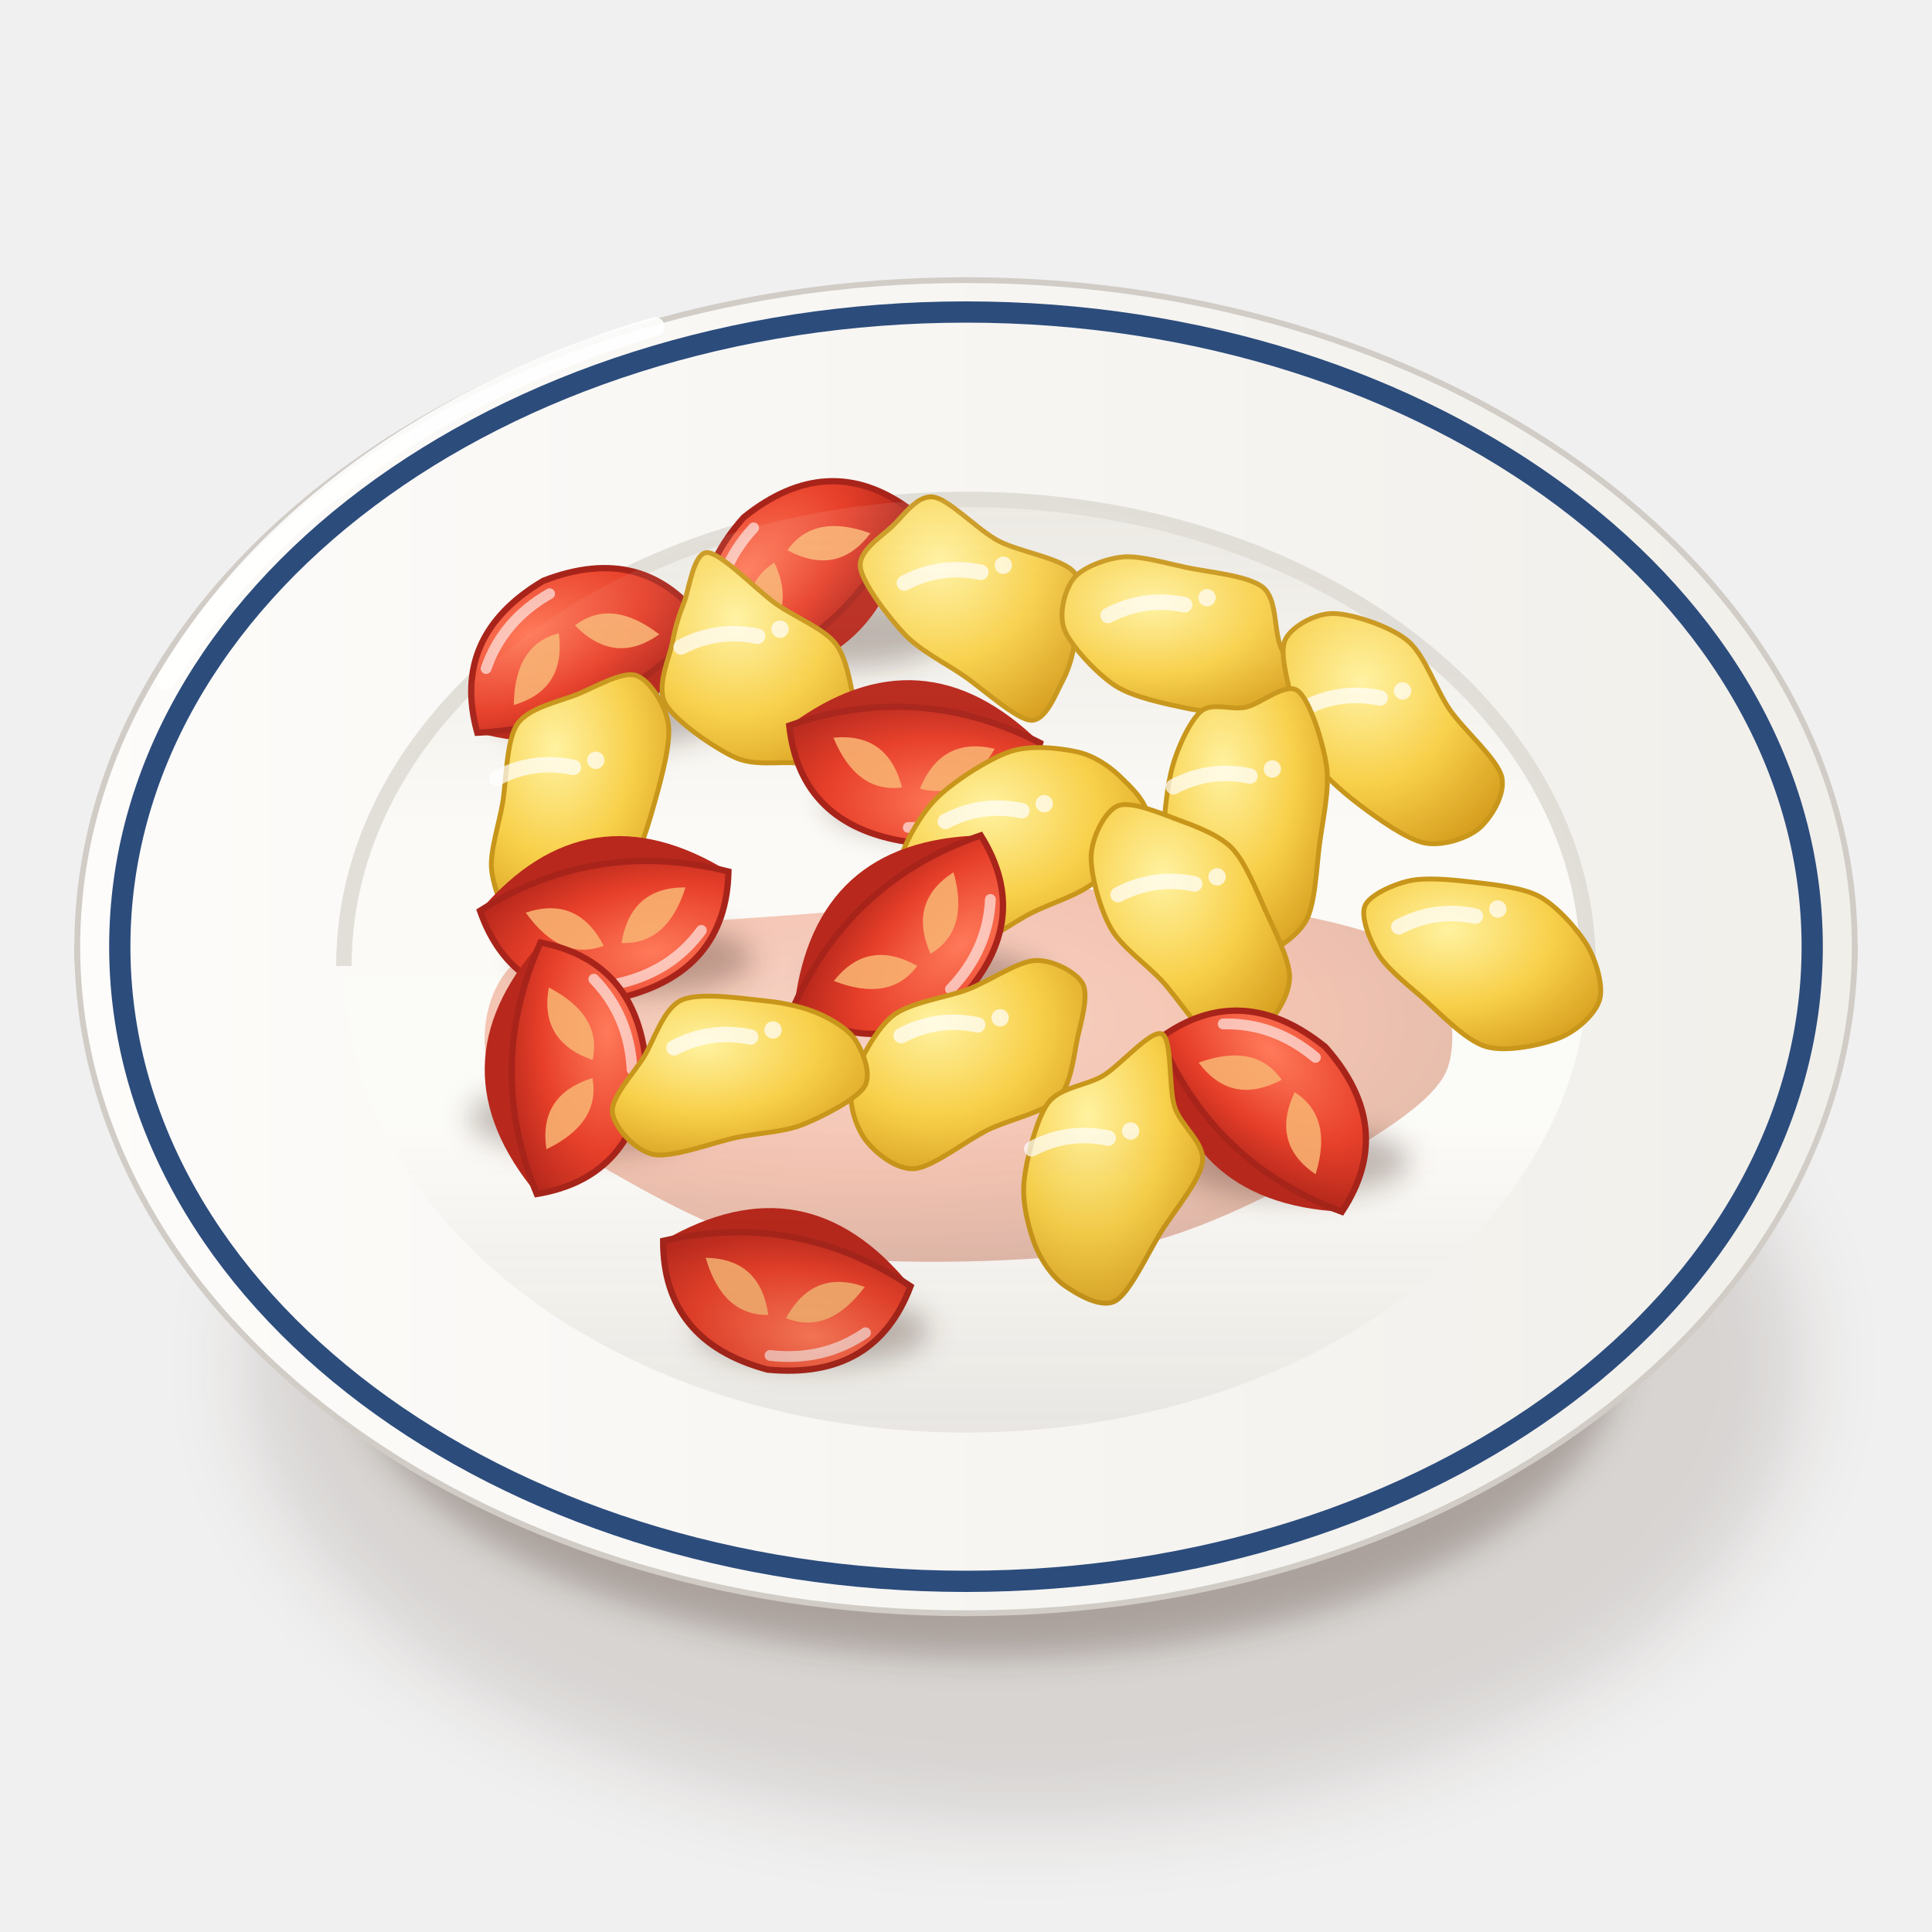
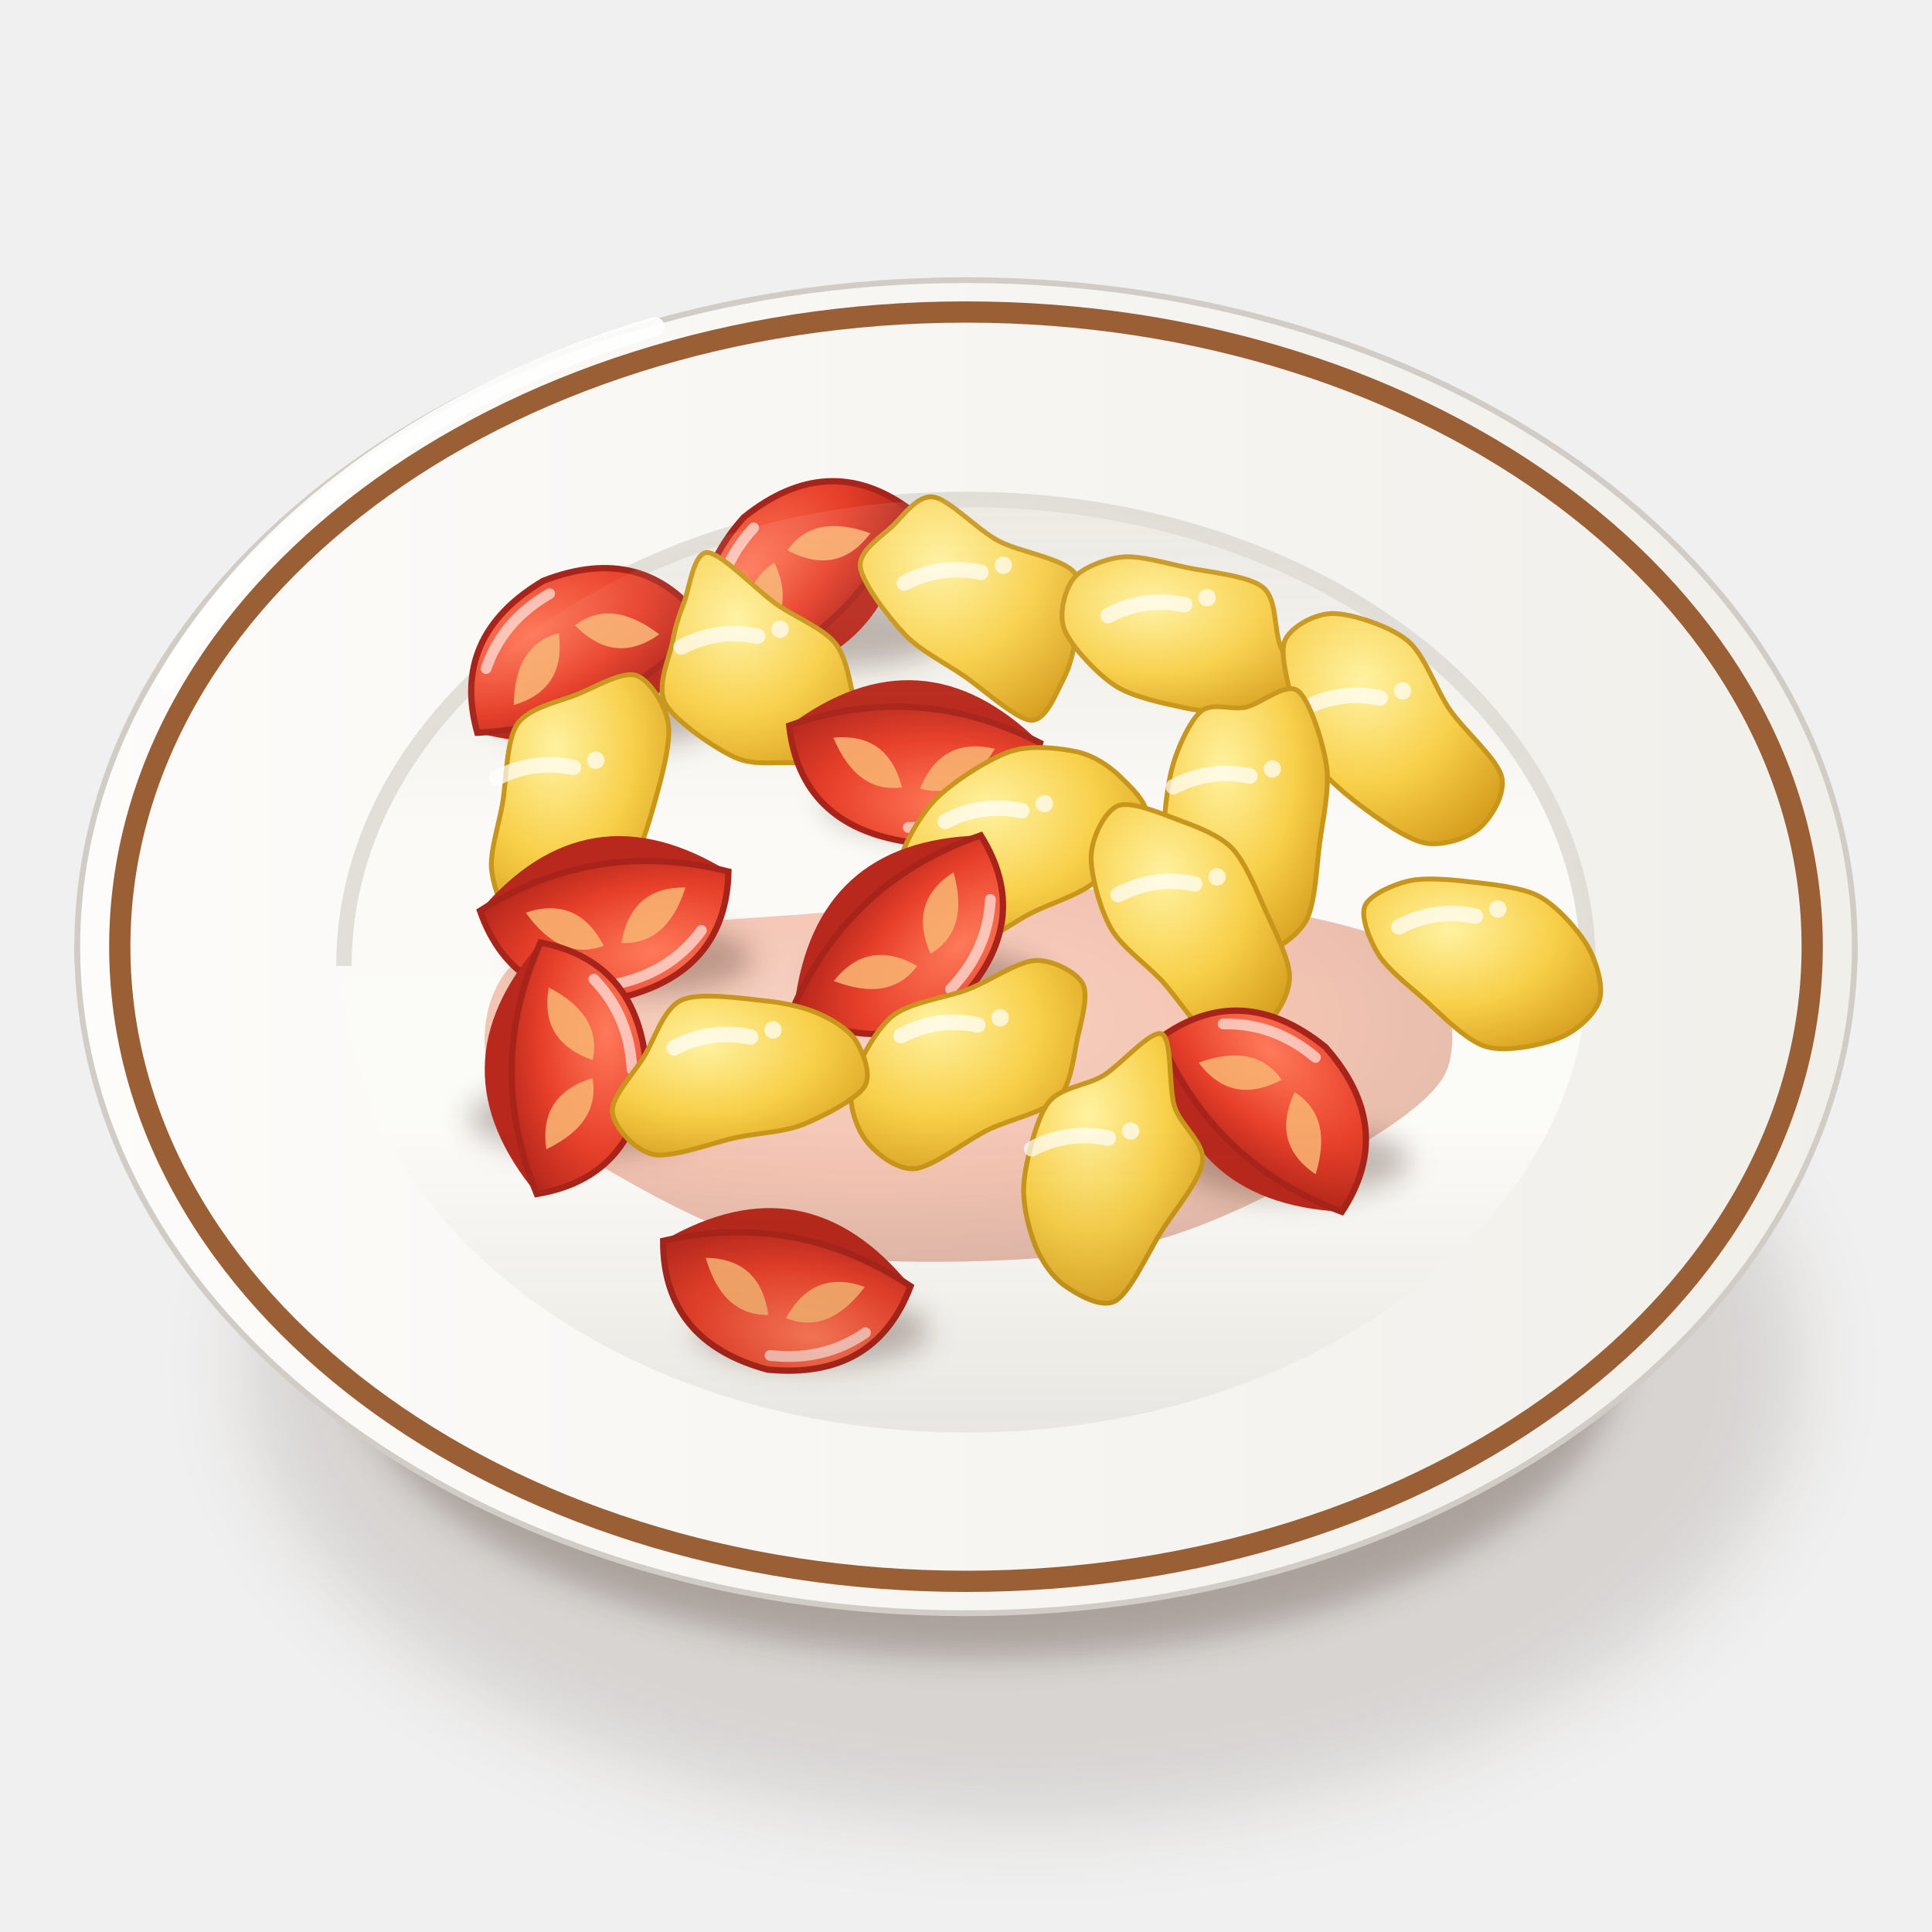
<svg xmlns="http://www.w3.org/2000/svg" viewBox="0 0 200 200" width="400" height="400">
  <defs>
    <filter id="tomatotamago-1" x="-50%" y="-50%" width="200%" height="200%">
      <feGaussianBlur stdDeviation="4" />
    </filter>
    <filter id="tomatotamago-2" x="-50%" y="-50%" width="200%" height="200%">
      <feGaussianBlur stdDeviation="1.6" />
    </filter>
    <linearGradient id="tomatotamago-3" x1="0" y1="0" x2="1" y2="0">
      <stop offset="0" stop-color="#fbfbf7" />
      <stop offset="0.6" stop-color="#eae8e3" />
      <stop offset="1" stop-color="#cdc7c1" />
    </linearGradient>
    <linearGradient id="tomatotamago-4" x1="0" y1="0" x2="1" y2="0">
      <stop offset="0" stop-color="#fdfcfa" />
      <stop offset="1" stop-color="#f1efea" />
    </linearGradient>
    <linearGradient id="tomatotamago-5" x1="0" y1="0" x2="0" y2="1">
      <stop offset="0" stop-color="#eae8e3" />
      <stop offset="0.35" stop-color="#fbfaf6" />
      <stop offset="1" stop-color="#fcfcf9" />
    </linearGradient>
    <radialGradient id="tomatotamago-6" cx="0.4" cy="0.35" r="0.7">
      <stop offset="0" stop-color="#ee9477" />
      <stop offset="0.6" stop-color="#e8704a" />
      <stop offset="1" stop-color="#b95939" />
    </radialGradient>
    <filter id="tomatotamago-7" x="-50%" y="-50%" width="200%" height="200%">
      <feGaussianBlur stdDeviation="1.4" />
    </filter>
    <radialGradient id="tomatotamago-8" cx="0.35" cy="0.3" r="0.8">
      <stop offset="0" stop-color="#ff7a5a" />
      <stop offset="0.6" stop-color="#e8402a" />
      <stop offset="1" stop-color="#b8281c" />
    </radialGradient>
    <radialGradient id="tomatotamago-9" cx="0.36" cy="0.3" r="0.8">
      <stop offset="0" stop-color="#fff2a0" />
      <stop offset="0.55" stop-color="#f8d04a" />
      <stop offset="1" stop-color="#d8a020" />
    </radialGradient>
    <clipPath id="tomatotamago-10">
      <path d="M35.6,100A64.4,48.3 0 1 0 164.4,100A64.4,48.3 0 1 0 35.6,100Z" />
    </clipPath>
    <linearGradient id="tomatotamago-11" x1="0" y1="0" x2="0" y2="1">
      <stop offset="0" stop-color="#fff8ec" stop-opacity="0.2" />
      <stop offset="0.45" stop-color="#fff8ec" stop-opacity="0" />
      <stop offset="0.75" stop-color="#3a2212" stop-opacity="0" />
      <stop offset="1" stop-color="#3a2212" stop-opacity="0.1" />
    </linearGradient>
  </defs>
  <ellipse cx="106" cy="141.25" rx="80.37" ry="47.36" fill="#3a2212" opacity="0.14" filter="url(#tomatotamago-1)" />
  <ellipse cx="102" cy="139.25" rx="66.02" ry="32.29" fill="#3a2212" opacity="0.28" filter="url(#tomatotamago-2)" />
  <path d="M8,98 C8,120 30.96,141.39 42.96,143.53 L157.04,143.53 C169.04,141.39 192,120 192,98Z" fill="url(#tomatotamago-3)" stroke="#c0bab3" stroke-width=".6" />
  <path d="M8,98A92,69 0 1 0 192,98A92,69 0 1 0 8,98Z" fill="url(#tomatotamago-4)" stroke="#d1ccc6" stroke-width=".6" />
-   <path d="M12.4,98A87.6,65.7 0 1 0 187.6,98A87.6,65.7 0 1 0 12.4,98Z" fill="none" stroke="#2c4c7c" stroke-width="2.2" />
+   <path d="M12.4,98A87.6,65.7 0 1 0 187.6,98A87.6,65.7 0 1 0 12.4,98Z" fill="none" stroke="#9a5f34" stroke-width="2.2" />
  <path d="M35.6,100A64.4,48.3 0 1 0 164.4,100A64.4,48.3 0 1 0 35.6,100Z" fill="url(#tomatotamago-5)" />
  <path d="M35.6,100 A64.4,48.3 0 0 1 164.4,100" stroke="#dcd8d2" stroke-width="1.6" fill="none" opacity=".8" />
  <path d="M17.2,70.4 A92,69 0 0 1 67.8,33.83" stroke="#fff" stroke-width="2" fill="none" stroke-linecap="round" opacity=".9" />
  <path d="M149.8,110.71C148.49,114.19 141.5,118.26 136.35,121.06C131.2,123.86 123.31,128.04 115.47,129.37C107.63,130.7 91.95,131.12 84.1,129.9C76.24,128.68 68.13,124.1 63.11,121.22C58.09,118.34 51.75,114.18 50.62,110.71C49.5,107.24 50.23,100.52 55.6,98.07C60.98,95.62 77.47,95.24 86.44,94.36C95.4,93.47 106.57,91.64 115.37,92.16C124.16,92.69 139.9,95.09 145.07,97.87C150.23,100.65 151.11,107.23 149.8,110.71Z" fill="url(#tomatotamago-6)" opacity="0.4" />
  <ellipse cx="86.4" cy="65.41" rx="12.07" ry="3.71" fill="#3a2212" opacity="0.3" filter="url(#tomatotamago-7)" />
  <g transform="translate(83.4 60.3) rotate(316.42) scale(0.93)">
    <path d="M-14,2 Q0,14 14,2 Q0,8 -14,2Z" fill="#b8281c" />
    <path d="M-14,2 Q-12,-9 0,-10 Q12,-9 14,2 Q0,8 -14,2Z" fill="url(#tomatotamago-8)" stroke="#a8241a" stroke-width=".7" />
    <path d="M-9,1 Q-6,-5 -1,-4 Q-3,2 -9,1Z M9,1 Q6,-5 1,-4 Q3,2 9,1Z" fill="#f8b070" opacity=".9" />
    <path d="M-10,-4 Q-6,-8 0,-8.4" stroke="#fff" stroke-width="1.2" fill="none" opacity=".6" stroke-linecap="round" />
  </g>
  <path d="M92.4,54.45C93.53,53.37 94.97,51.22 96.61,51.45C98.25,51.68 101.14,54.8 103.33,55.98C105.53,57.15 110.05,57.79 111.24,59.3C112.44,60.8 111.49,64.31 111.3,65.99C111.12,67.66 110.69,69.17 110.01,70.46C109.32,71.74 108.27,74.64 106.73,74.56C105.19,74.48 101.7,71.27 99.74,69.94C97.78,68.6 95.25,67.35 93.65,65.67C92.05,63.98 89.25,60.37 89.06,58.69C88.87,57.01 91.26,55.54 92.4,54.45Z" fill="url(#tomatotamago-9)" stroke="#c8961a" stroke-width=".5" />
  <g transform="translate(97.58 59.8) rotate(-8)">
    <path d="M-4,0 Q0,-1.44 4,0" stroke="#fff" stroke-width="1.6" fill="none" stroke-linecap="round" opacity="0.7" />
    <circle cx="6.4" cy="-.4" r=".9" fill="#fff" opacity="0.7" />
  </g>
  <path d="M135.72,73.31C135.1,74.34 130.44,73.81 128.46,73.8C126.49,73.8 124.52,73.69 122.56,73.26C120.6,72.83 117.26,72.18 115.41,70.96C113.55,69.75 110.82,66.82 110.18,65.15C109.55,63.49 110.26,60.99 111.16,59.86C112.07,58.74 114.47,57.83 116.21,57.66C117.95,57.49 120.6,58.27 122.78,58.74C124.96,59.21 129.29,59.58 130.76,60.82C132.23,62.05 131.84,65.09 132.58,66.97C133.33,68.84 136.34,72.29 135.72,73.31Z" fill="url(#tomatotamago-9)" stroke="#c8961a" stroke-width=".5" />
  <g transform="translate(118.67 63.16) rotate(-8)">
    <path d="M-4,0 Q0,-1.44 4,0" stroke="#fff" stroke-width="1.6" fill="none" stroke-linecap="round" opacity="0.7" />
    <circle cx="6.4" cy="-.4" r=".9" fill="#fff" opacity="0.7" />
  </g>
  <ellipse cx="63.31" cy="73.61" rx="12.07" ry="3.71" fill="#3a2212" opacity="0.3" filter="url(#tomatotamago-7)" />
  <g transform="translate(60.31 68.49) rotate(334.09) scale(0.93)">
    <path d="M-14,2 Q0,14 14,2 Q0,8 -14,2Z" fill="#b8281c" />
    <path d="M-14,2 Q-12,-9 0,-10 Q12,-9 14,2 Q0,8 -14,2Z" fill="url(#tomatotamago-8)" stroke="#a8241a" stroke-width=".7" />
    <path d="M-9,1 Q-6,-5 -1,-4 Q-3,2 -9,1Z M9,1 Q6,-5 1,-4 Q3,2 9,1Z" fill="#f8b070" opacity=".9" />
    <path d="M-10,-4 Q-6,-8 0,-8.4" stroke="#fff" stroke-width="1.2" fill="none" opacity=".6" stroke-linecap="round" />
  </g>
  <path d="M70.81,62.37C71.35,60.98 71.79,57.18 73.22,57.2C74.64,57.22 78.32,61.08 80.3,62.49C82.29,63.89 85.23,65.04 86.46,66.59C87.68,68.13 87.99,70.8 88.47,72.77C88.95,74.75 90.55,78.79 89.66,79.73C88.78,80.66 84.63,79.2 82.59,79C80.55,78.8 78.15,79.34 76.09,78.41C74.04,77.49 69.84,74.62 68.87,72.83C67.9,71.03 69.33,68.02 69.62,66.45C69.91,64.88 70.27,63.75 70.81,62.37Z" fill="url(#tomatotamago-9)" stroke="#c8961a" stroke-width=".5" />
  <g transform="translate(74.47 66.42) rotate(-8)">
    <path d="M-4,0 Q0,-1.44 4,0" stroke="#fff" stroke-width="1.6" fill="none" stroke-linecap="round" opacity="0.7" />
    <circle cx="6.4" cy="-.4" r=".9" fill="#fff" opacity="0.7" />
  </g>
  <path d="M133.05,66.22C133.69,64.88 136.11,63.49 138.01,63.51C139.91,63.52 143.89,64.81 145.7,66.31C147.51,67.8 148.62,71.36 150.09,73.48C151.55,75.59 154.99,78.56 155.45,80.4C155.9,82.24 154.32,84.71 153.13,85.74C151.93,86.77 149.33,87.63 147.47,87.26C145.6,86.89 142.5,84.65 140.71,83.3C138.91,81.94 136.55,79.84 135.5,78.21C134.45,76.58 134.09,74.24 133.72,72.44C133.35,70.64 132.41,67.56 133.05,66.22Z" fill="url(#tomatotamago-9)" stroke="#c8961a" stroke-width=".5" />
  <g transform="translate(138.91 72.81) rotate(-8)">
    <path d="M-4,0 Q0,-1.44 4,0" stroke="#fff" stroke-width="1.6" fill="none" stroke-linecap="round" opacity="0.7" />
    <circle cx="6.4" cy="-.4" r=".9" fill="#fff" opacity="0.7" />
  </g>
  <ellipse cx="97.56" cy="82.98" rx="12.07" ry="3.71" fill="#3a2212" opacity="0.3" filter="url(#tomatotamago-7)" />
  <g transform="translate(94.56 77.87) rotate(183.95) scale(0.93)">
    <path d="M-14,2 Q0,14 14,2 Q0,8 -14,2Z" fill="#b8281c" />
    <path d="M-14,2 Q-12,-9 0,-10 Q12,-9 14,2 Q0,8 -14,2Z" fill="url(#tomatotamago-8)" stroke="#a8241a" stroke-width=".7" />
    <path d="M-9,1 Q-6,-5 -1,-4 Q-3,2 -9,1Z M9,1 Q6,-5 1,-4 Q3,2 9,1Z" fill="#f8b070" opacity=".9" />
    <path d="M-10,-4 Q-6,-8 0,-8.4" stroke="#fff" stroke-width="1.2" fill="none" opacity=".6" stroke-linecap="round" />
  </g>
  <path d="M53.33,95.27C52.11,94.83 51.09,91.85 50.89,90.04C50.69,88.23 51.62,85.46 52.02,83.2C52.42,80.93 52.39,76.65 53.56,74.95C54.73,73.24 57.97,72.61 59.81,71.86C61.65,71.1 64.43,69.47 65.84,69.92C67.24,70.37 68.87,72.96 69.18,74.88C69.48,76.81 68.51,80.42 67.85,82.76C67.2,85.1 66.12,88.92 64.79,90.45C63.46,91.98 60.73,92.24 59.01,92.97C57.29,93.69 54.55,95.71 53.33,95.27Z" fill="url(#tomatotamago-9)" stroke="#c8961a" stroke-width=".5" />
  <g transform="translate(55.39 79.99) rotate(-8)">
    <path d="M-4,0 Q0,-1.44 4,0" stroke="#fff" stroke-width="1.6" fill="none" stroke-linecap="round" opacity="0.7" />
    <circle cx="6.4" cy="-.4" r=".9" fill="#fff" opacity="0.7" />
  </g>
  <path d="M128.96,73.21C130.47,72.89 133.07,70.6 134.33,71.5C135.58,72.41 136.98,76.9 137.32,79.27C137.67,81.63 136.93,84.87 136.61,87.28C136.29,89.69 136.16,93.65 135.18,95.35C134.2,97.05 131.53,98.88 130.09,98.63C128.64,98.38 126.95,95.16 125.56,93.7C124.17,92.25 121.47,91 120.82,88.94C120.16,86.89 120.68,82.29 121.21,80C121.73,77.71 123.14,74.67 124.3,73.66C125.47,72.64 127.46,73.54 128.96,73.21Z" fill="url(#tomatotamago-9)" stroke="#c8961a" stroke-width=".5" />
  <g transform="translate(125.43 80.89) rotate(-8)">
    <path d="M-4,0 Q0,-1.44 4,0" stroke="#fff" stroke-width="1.6" fill="none" stroke-linecap="round" opacity="0.7" />
    <circle cx="6.4" cy="-.4" r=".9" fill="#fff" opacity="0.7" />
  </g>
  <path d="M115.88,80.32C116.96,81.38 119.09,83.25 118.71,84.89C118.34,86.54 115.16,89.84 113.37,91.28C111.58,92.72 108.84,93.47 106.76,94.52C104.68,95.56 100.92,98.39 99.47,98.26C98.03,98.13 98.09,94.9 97.12,93.67C96.16,92.43 93.11,91.66 93.05,90.04C92.98,88.42 94.98,84.72 96.7,82.89C98.43,81.05 102.31,78.57 104.53,77.81C106.75,77.06 109.79,77.46 111.5,77.83C113.2,78.21 114.79,79.27 115.88,80.32Z" fill="url(#tomatotamago-9)" stroke="#c8961a" stroke-width=".5" />
  <g transform="translate(101.82 84.48) rotate(-8)">
    <path d="M-4,0 Q0,-1.44 4,0" stroke="#fff" stroke-width="1.6" fill="none" stroke-linecap="round" opacity="0.7" />
    <circle cx="6.4" cy="-.4" r=".9" fill="#fff" opacity="0.7" />
  </g>
  <ellipse cx="65.84" cy="99.2" rx="12.07" ry="3.71" fill="#3a2212" opacity="0.3" filter="url(#tomatotamago-7)" />
  <g transform="translate(62.84 94.09) rotate(171.02) scale(0.93)">
    <path d="M-14,2 Q0,14 14,2 Q0,8 -14,2Z" fill="#b8281c" />
    <path d="M-14,2 Q-12,-9 0,-10 Q12,-9 14,2 Q0,8 -14,2Z" fill="url(#tomatotamago-8)" stroke="#a8241a" stroke-width=".7" />
    <path d="M-9,1 Q-6,-5 -1,-4 Q-3,2 -9,1Z M9,1 Q6,-5 1,-4 Q3,2 9,1Z" fill="#f8b070" opacity=".9" />
    <path d="M-10,-4 Q-6,-8 0,-8.4" stroke="#fff" stroke-width="1.2" fill="none" opacity=".6" stroke-linecap="round" />
  </g>
  <path d="M115.71,83.42C117.04,82.87 120.06,84.16 121.83,84.82C123.6,85.47 126.15,86.38 127.52,87.79C128.9,89.2 130.09,92.23 130.98,94.21C131.88,96.2 133.46,99.28 133.5,101.04C133.53,102.8 132.3,104.91 131.19,105.95C130.08,107 127.72,108.67 126.09,108.01C124.45,107.35 121.97,103.35 120.3,101.56C118.64,99.77 116.09,98.04 114.99,96.08C113.88,94.13 112.85,90.4 112.96,88.5C113.07,86.6 114.38,83.98 115.71,83.42Z" fill="url(#tomatotamago-9)" stroke="#c8961a" stroke-width=".5" />
  <g transform="translate(119.71 92.06) rotate(-8)">
    <path d="M-4,0 Q0,-1.44 4,0" stroke="#fff" stroke-width="1.6" fill="none" stroke-linecap="round" opacity="0.7" />
    <circle cx="6.4" cy="-.4" r=".9" fill="#fff" opacity="0.7" />
  </g>
  <ellipse cx="96.14" cy="101.72" rx="12.07" ry="3.71" fill="#3a2212" opacity="0.3" filter="url(#tomatotamago-7)" />
  <g transform="translate(93.14 96.61) rotate(137.75) scale(0.93)">
    <path d="M-14,2 Q0,14 14,2 Q0,8 -14,2Z" fill="#b8281c" />
    <path d="M-14,2 Q-12,-9 0,-10 Q12,-9 14,2 Q0,8 -14,2Z" fill="url(#tomatotamago-8)" stroke="#a8241a" stroke-width=".7" />
    <path d="M-9,1 Q-6,-5 -1,-4 Q-3,2 -9,1Z M9,1 Q6,-5 1,-4 Q3,2 9,1Z" fill="#f8b070" opacity=".9" />
    <path d="M-10,-4 Q-6,-8 0,-8.4" stroke="#fff" stroke-width="1.2" fill="none" opacity=".6" stroke-linecap="round" />
  </g>
  <path d="M141.29,93.79C141.76,92.66 144.19,91.57 145.8,91.2C147.41,90.82 149.99,91.03 152.02,91.27C154.05,91.51 157.51,91.8 159.35,92.8C161.2,93.8 163.4,96.32 164.34,97.93C165.27,99.54 166.01,102.1 165.58,103.52C165.16,104.94 163.28,106.69 161.51,107.41C159.75,108.14 155.98,108.98 153.82,108.34C151.66,107.71 148.8,104.61 147.13,103.18C145.46,101.75 143.56,100.2 142.68,98.79C141.81,97.38 140.83,94.93 141.29,93.79Z" fill="url(#tomatotamago-9)" stroke="#c8961a" stroke-width=".5" />
  <g transform="translate(148.77 95.39) rotate(-8)">
    <path d="M-4,0 Q0,-1.44 4,0" stroke="#fff" stroke-width="1.6" fill="none" stroke-linecap="round" opacity="0.7" />
    <circle cx="6.4" cy="-.4" r=".9" fill="#fff" opacity="0.7" />
  </g>
  <path d="M89.62,118.04C88.65,116.75 87.78,114.28 88.18,112.36C88.59,110.44 90.52,106.72 92.32,105.23C94.13,103.73 98.01,103.28 100.23,102.41C102.46,101.54 105.39,99.51 107.17,99.43C108.95,99.34 111.42,100.62 112.08,101.83C112.73,103.04 111.92,105.73 111.53,107.51C111.15,109.3 110.89,112.32 109.51,113.73C108.12,115.15 104.5,115.88 102.28,116.96C100.05,118.05 96.58,120.82 94.69,120.98C92.79,121.14 90.6,119.33 89.62,118.04Z" fill="url(#tomatotamago-9)" stroke="#c8961a" stroke-width=".5" />
  <g transform="translate(97.25 106.65) rotate(-8)">
    <path d="M-4,0 Q0,-1.44 4,0" stroke="#fff" stroke-width="1.6" fill="none" stroke-linecap="round" opacity="0.7" />
    <circle cx="6.4" cy="-.4" r=".9" fill="#fff" opacity="0.7" />
  </g>
  <ellipse cx="60.62" cy="115.73" rx="12.07" ry="3.71" fill="#3a2212" opacity="0.3" filter="url(#tomatotamago-7)" />
  <g transform="translate(57.62 110.61) rotate(90.84) scale(0.93)">
    <path d="M-14,2 Q0,14 14,2 Q0,8 -14,2Z" fill="#b8281c" />
    <path d="M-14,2 Q-12,-9 0,-10 Q12,-9 14,2 Q0,8 -14,2Z" fill="url(#tomatotamago-8)" stroke="#a8241a" stroke-width=".7" />
    <path d="M-9,1 Q-6,-5 -1,-4 Q-3,2 -9,1Z M9,1 Q6,-5 1,-4 Q3,2 9,1Z" fill="#f8b070" opacity=".9" />
    <path d="M-10,-4 Q-6,-8 0,-8.4" stroke="#fff" stroke-width="1.2" fill="none" opacity=".6" stroke-linecap="round" />
  </g>
  <path d="M88.59,107.72C89.3,108.86 90.3,111.2 89.48,112.5C88.65,113.81 85.06,115.64 83.09,116.42C81.13,117.2 78.67,117.26 76.35,117.73C74.04,118.19 69.59,119.91 67.65,119.51C65.7,119.12 63.54,116.64 63.39,115.12C63.24,113.61 65.58,111.15 66.65,109.41C67.73,107.67 68.67,104.39 70.55,103.53C72.44,102.66 77.09,103.4 79.22,103.61C81.35,103.82 83.34,104.31 84.75,104.93C86.16,105.54 87.88,106.59 88.59,107.72Z" fill="url(#tomatotamago-9)" stroke="#c8961a" stroke-width=".5" />
  <g transform="translate(73.74 107.91) rotate(-8)">
    <path d="M-4,0 Q0,-1.44 4,0" stroke="#fff" stroke-width="1.6" fill="none" stroke-linecap="round" opacity="0.7" />
    <circle cx="6.4" cy="-.4" r=".9" fill="#fff" opacity="0.7" />
  </g>
  <ellipse cx="133.78" cy="120.22" rx="12.07" ry="3.71" fill="#3a2212" opacity="0.3" filter="url(#tomatotamago-7)" />
  <g transform="translate(130.78 115.11) rotate(43.68) scale(0.93)">
    <path d="M-14,2 Q0,14 14,2 Q0,8 -14,2Z" fill="#b8281c" />
    <path d="M-14,2 Q-12,-9 0,-10 Q12,-9 14,2 Q0,8 -14,2Z" fill="url(#tomatotamago-8)" stroke="#a8241a" stroke-width=".7" />
    <path d="M-9,1 Q-6,-5 -1,-4 Q-3,2 -9,1Z M9,1 Q6,-5 1,-4 Q3,2 9,1Z" fill="#f8b070" opacity=".9" />
    <path d="M-10,-4 Q-6,-8 0,-8.4" stroke="#fff" stroke-width="1.2" fill="none" opacity=".6" stroke-linecap="round" />
  </g>
  <path d="M110.24,133.11C109,132.25 107.8,130.54 107.16,128.93C106.53,127.33 105.8,124.62 106,122.41C106.2,120.2 107.26,115.86 108.49,114.19C109.72,112.53 112.46,112.41 114.22,111.34C115.99,110.26 119.16,106.55 120.27,107.03C121.37,107.52 120.96,112.59 121.59,114.56C122.22,116.54 124.7,118.26 124.49,120.21C124.28,122.16 121.52,125.39 120.17,127.56C118.82,129.73 116.96,133.83 115.47,134.67C113.98,135.5 111.49,133.97 110.24,133.11Z" fill="url(#tomatotamago-9)" stroke="#c8961a" stroke-width=".5" />
  <g transform="translate(110.76 118.37) rotate(-8)">
    <path d="M-4,0 Q0,-1.44 4,0" stroke="#fff" stroke-width="1.6" fill="none" stroke-linecap="round" opacity="0.7" />
    <circle cx="6.4" cy="-.4" r=".9" fill="#fff" opacity="0.7" />
  </g>
  <ellipse cx="84.12" cy="137.75" rx="12.07" ry="3.71" fill="#3a2212" opacity="0.3" filter="url(#tomatotamago-7)" />
  <g transform="translate(81.12 132.63) rotate(190.39) scale(0.93)">
    <path d="M-14,2 Q0,14 14,2 Q0,8 -14,2Z" fill="#b8281c" />
    <path d="M-14,2 Q-12,-9 0,-10 Q12,-9 14,2 Q0,8 -14,2Z" fill="url(#tomatotamago-8)" stroke="#a8241a" stroke-width=".7" />
    <path d="M-9,1 Q-6,-5 -1,-4 Q-3,2 -9,1Z M9,1 Q6,-5 1,-4 Q3,2 9,1Z" fill="#f8b070" opacity=".9" />
    <path d="M-10,-4 Q-6,-8 0,-8.4" stroke="#fff" stroke-width="1.2" fill="none" opacity=".6" stroke-linecap="round" />
  </g>
  <rect x="0" y="21.7" width="200" height="126.6" fill="url(#tomatotamago-11)" clip-path="url(#tomatotamago-10)" />
</svg>
